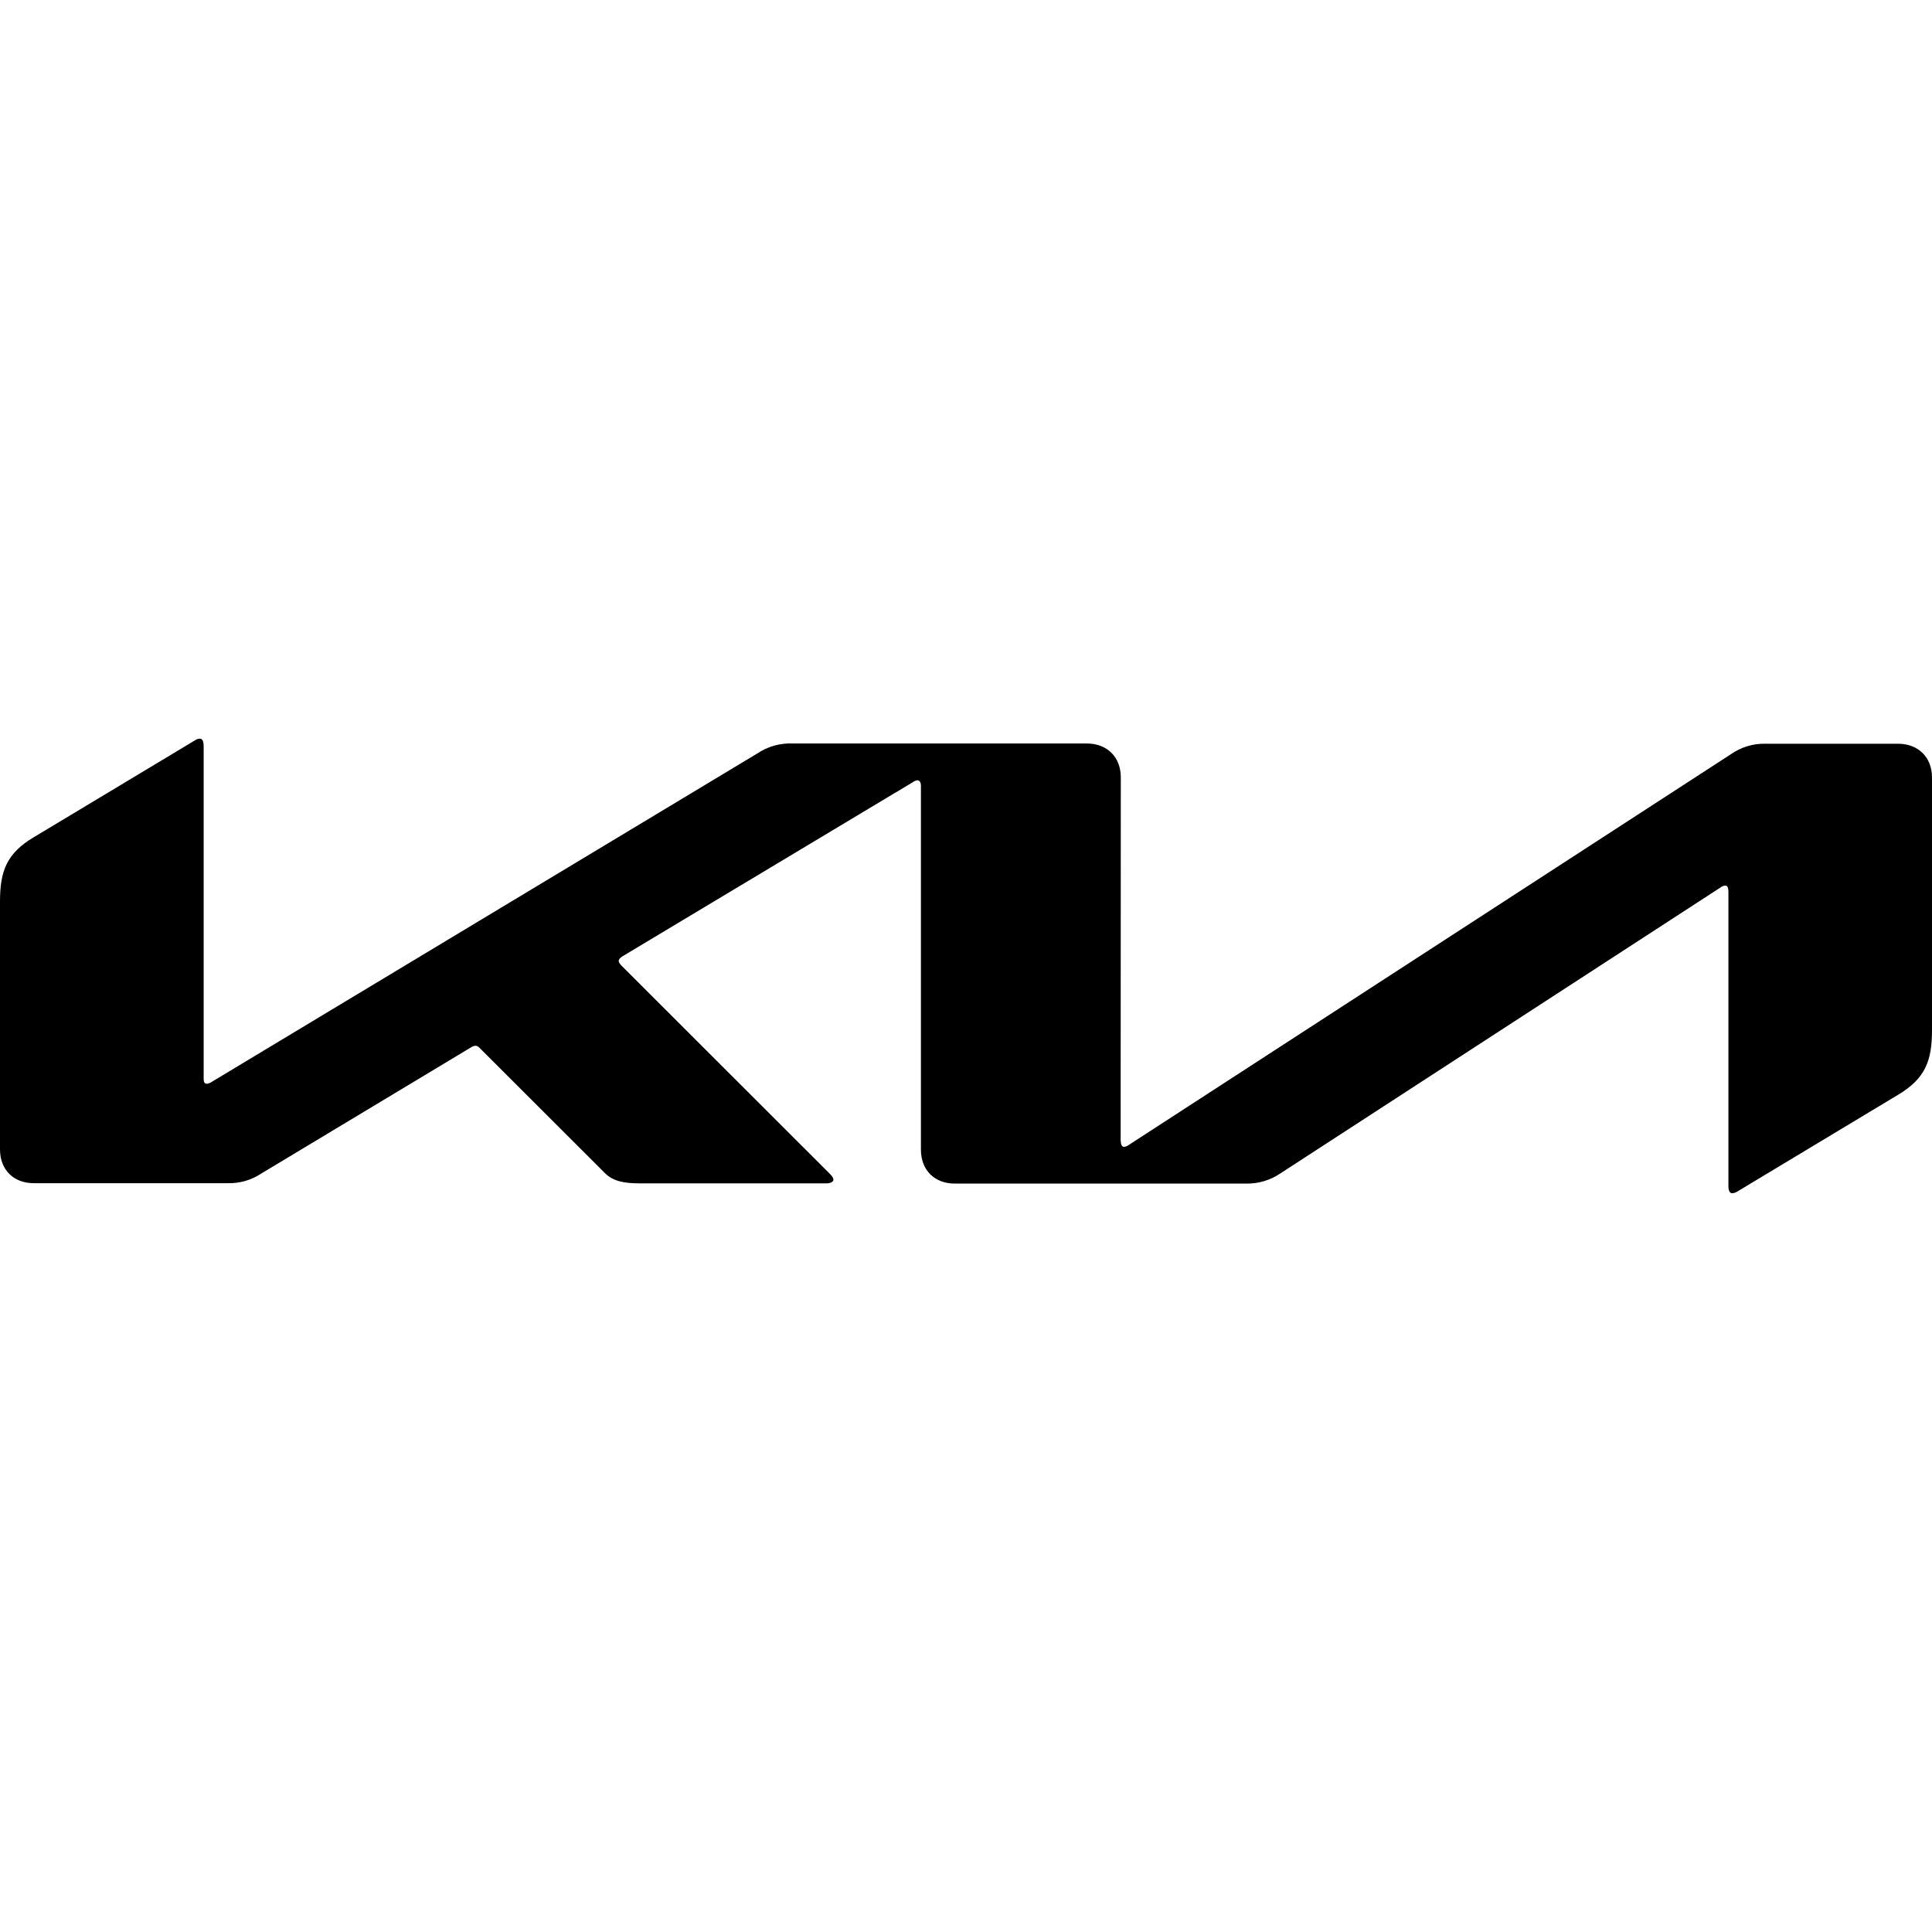
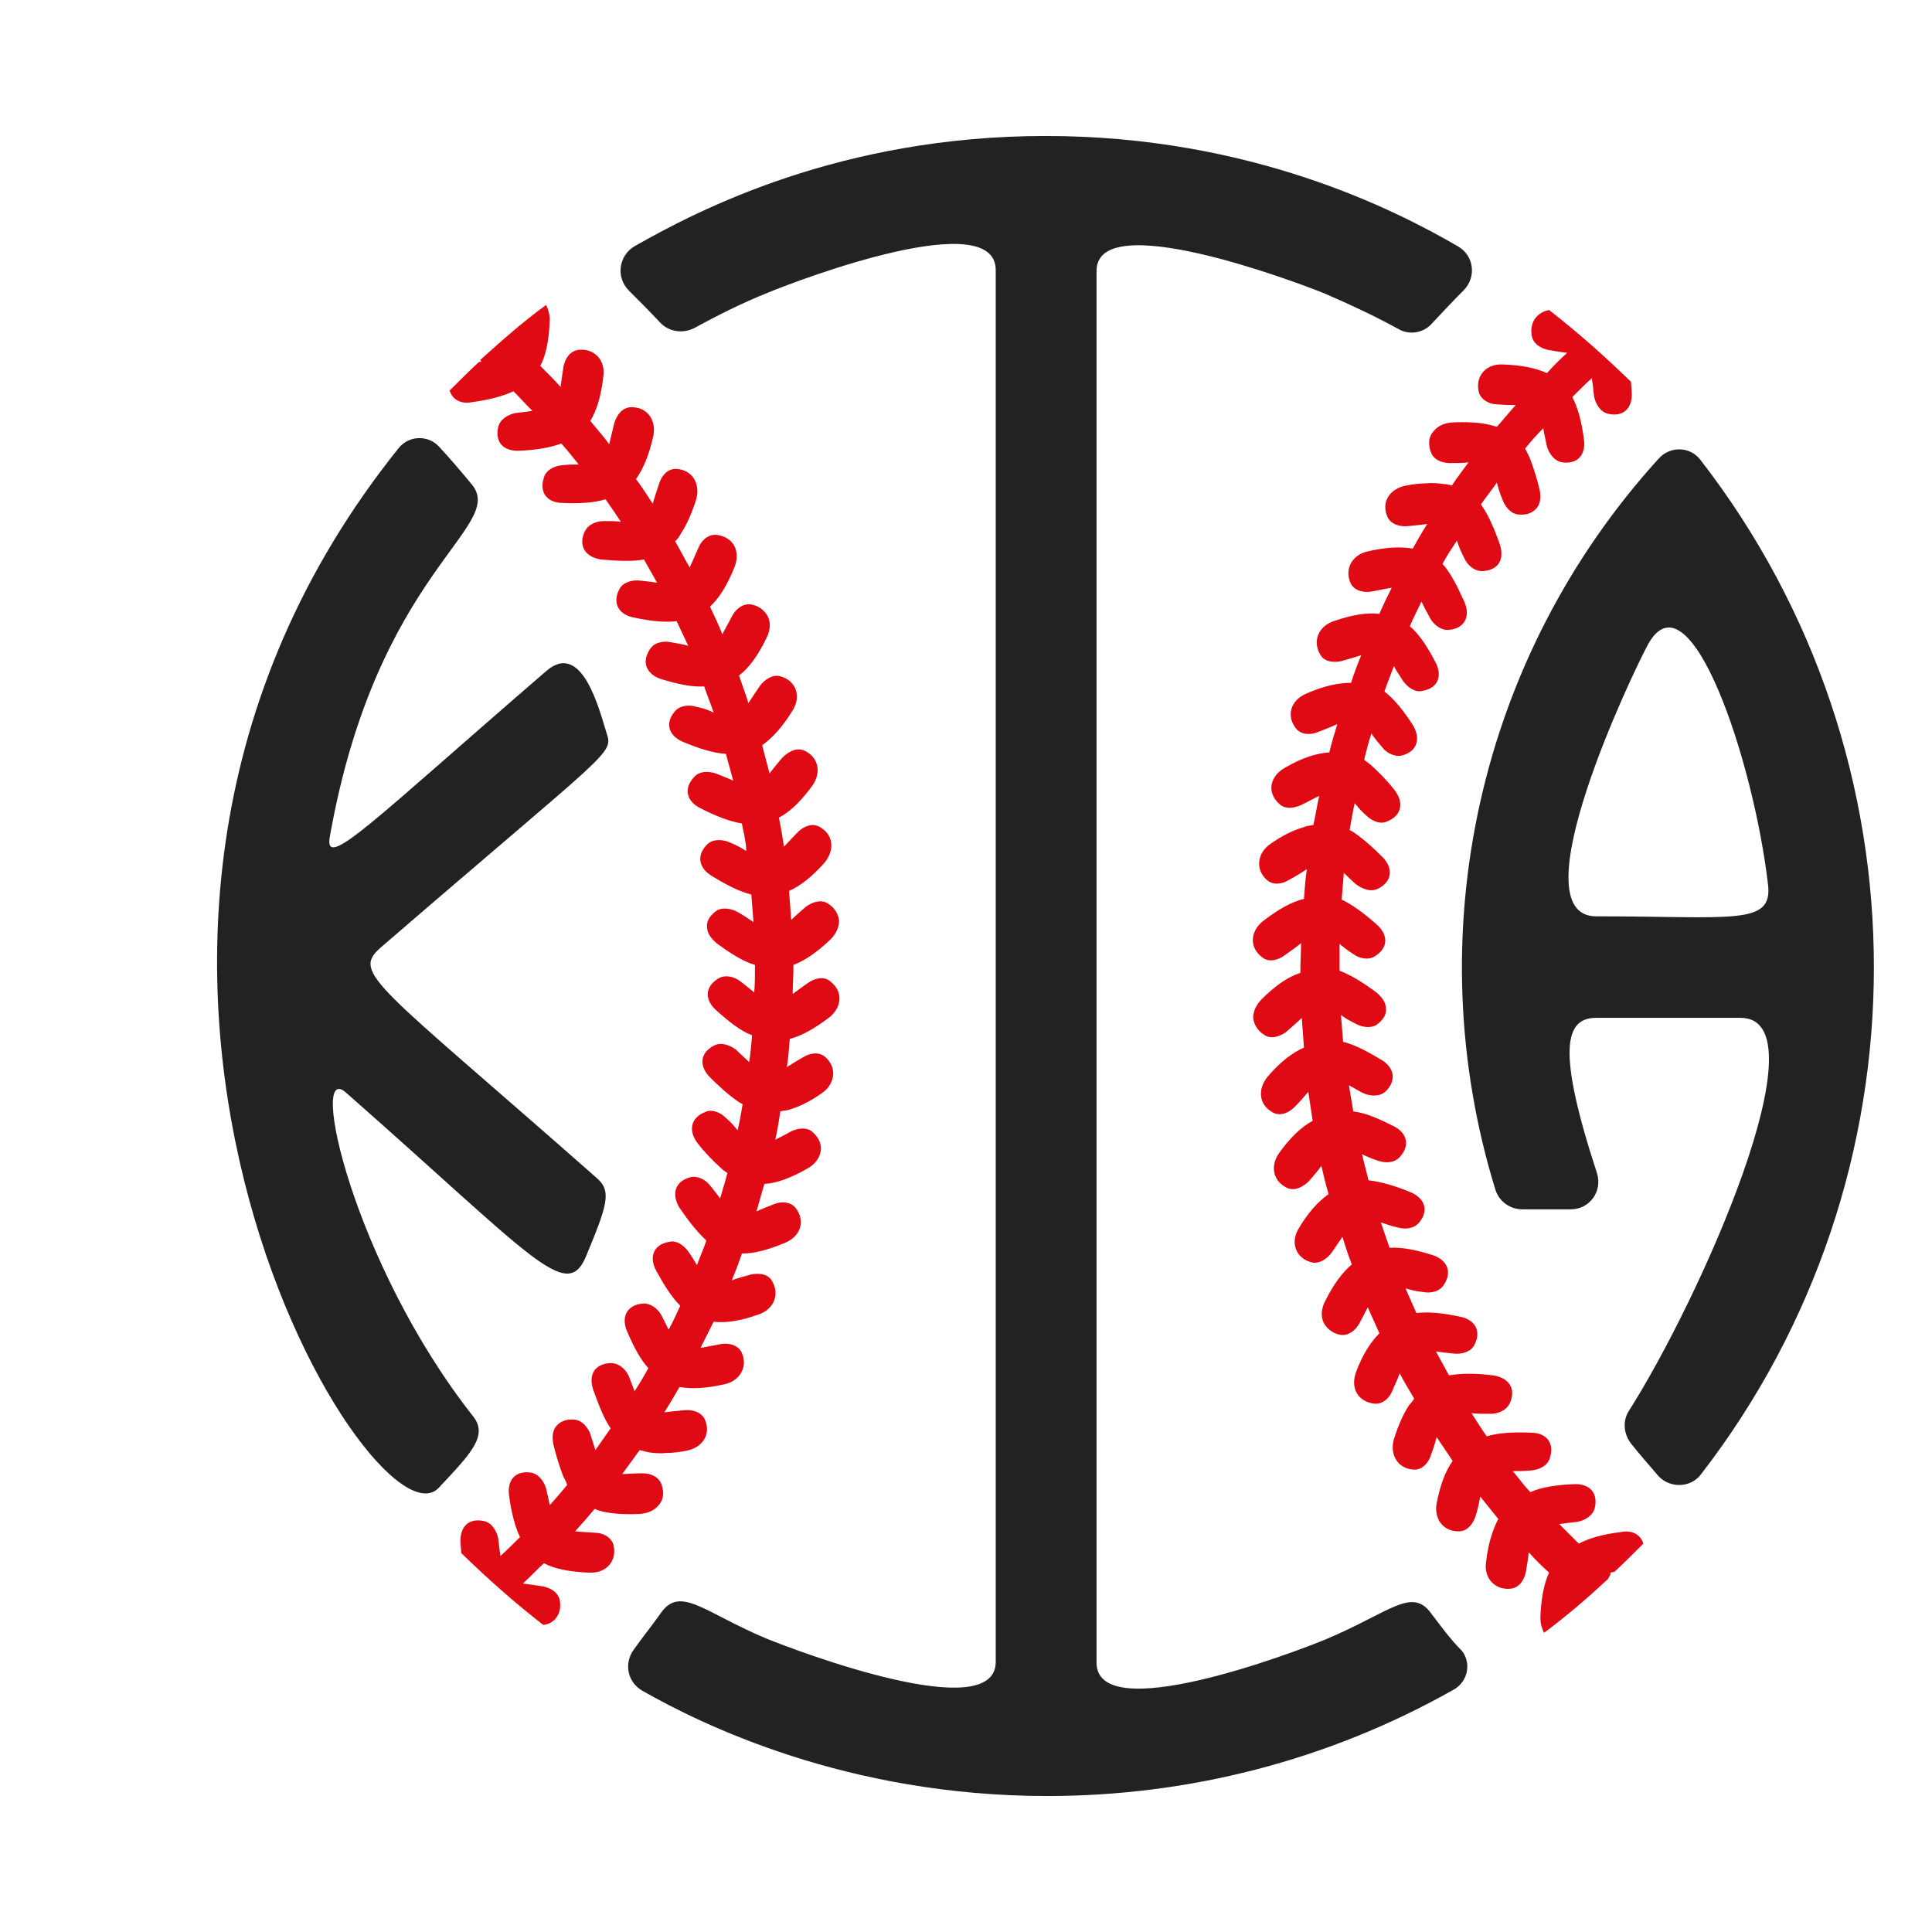
- <svg xmlns="http://www.w3.org/2000/svg" role="img" viewBox="0 0 24 24">
-   <path d="M13.923 14.175c0 .046.015.072.041.072a.123.123 0 0 0 .058-.024l7.48-4.854a.72.72 0 0 1 .432-.13h1.644c.252 0 .422.168.422.42v3.139c0 .38-.084.6-.42.801l-1.994 1.2a.137.137 0 0 1-.067.024c-.024 0-.048-.019-.048-.088v-3.663c0-.043-.012-.071-.041-.071a.113.113 0 0 0-.058.024l-5.466 3.551a.733.733 0 0 1-.42.127h-3.624c-.254 0-.422-.168-.422-.422V9.757c0-.033-.015-.064-.044-.064a.118.118 0 0 0-.057.024L7.732 11.88c-.036.024-.046.041-.046.058 0 .014.008.029.032.055l2.577 2.575c.034.034.058.06.058.089 0 .024-.039.043-.084.043H7.94c-.183 0-.324-.026-.423-.125l-1.562-1.56a.067.067 0 0 0-.048-.024.103.103 0 0 0-.048.015l-2.61 1.57a.72.72 0 0 1-.423.122H.425C.168 14.7 0 14.53 0 14.279v-3.08c0-.38.084-.6.422-.8L2.43 9.192a.103.103 0 0 1 .052-.016c.032 0 .048.03.048.1V13.4c0 .043.01.063.041.063a.144.144 0 0 0 .06-.024L9.407 9.36a.733.733 0 0 1 .446-.124h3.648c.252 0 .422.168.422.42l-.002 4.518z" />
+ <svg xmlns="http://www.w3.org/2000/svg" height="2500" viewBox="-.3 29.35 266.4 228.9" width="2500">
+   <path d="m52.2 141.25c32.2-27.8 32.1-26.6 31.1-29.7-.9-2.8-3.3-12.8-8.3-8.4-24 20.7-30.8 27.8-29.8 22.7 6.5-36.5 24.3-42.5 19.6-48.4-1.5-1.8-3-3.6-4.6-5.3-1.5-1.6-4.1-1.5-5.5.2-55 68.5-3.7 153.2 5.5 143.4 4.4-4.7 6.9-7.2 4.7-9.9-16.6-21.1-22.7-49.2-17.5-44.6 25.8 22.7 30.4 29 33.1 22.6 2.9-7 3.6-9 1.5-10.8-30.5-26.9-33.9-28.2-29.8-31.8zm144.9 91.9c-2.7-3.8-5.6-.3-14.6 3.5-4.6 1.9-31.6 12.1-31.6 3.2v-191.9c0-8.8 27.2 1.4 31.4 3.1 3.5 1.5 6.9 3.1 10.2 4.9 1.5.9 3.5.6 4.7-.8 1.4-1.5 2.8-3 4.3-4.5 1.8-1.8 1.5-4.8-.8-6.1-8.6-5-28.6-15.2-56.8-15.2-28.3 0-47.9 10.2-56.7 15.2-2.2 1.3-2.6 4.3-.8 6.1 1.5 1.5 2.9 2.9 4.3 4.4 1.2 1.3 3.1 1.6 4.7.8 3.3-1.8 6.7-3.5 10.2-4.9 4.6-1.9 31.4-12 31.4-3.1v191.9c0 8.9-27.4-1.5-31.6-3.2-8.6-3.6-11.9-7.4-14.6-3.5-1.2 1.7-2.5 3.3-3.7 5-1.4 1.9-.9 4.5 1.2 5.7 8.1 4.6 28.1 14.5 55.8 14.5 19.3 0 38.6-4.8 56.1-14.7 1.9-1.1 2.4-3.6 1.1-5.3-1.6-1.6-2.9-3.4-4.2-5.1z" fill="#222" />
+   <path d="m221.7 227.45c.2 0 .4-.1.6-.1 1.4-1.3 2.7-2.6 4-3.9-.4-1.3-1.6-1.9-3.1-1.6-2.4.3-4.3.8-5.8 1.6l-2.7-2.7c.7-.1 1.5-.2 2.5-.3 1-.2 2.1-.8 2.4-1.9.5-2.2-.8-3.4-2.9-3.3-2.4.1-4.4.4-6 1.1-.2-.3-.5-.5-.7-.8-.6-.7-1.1-1.4-1.7-2.1.7 0 1.5 0 2.6-.1 1-.1 2.2-.6 2.5-1.7.7-2.1-.5-3.5-2.6-3.5-2.4-.1-4.4 0-6.1.5-.7-1-1.4-2.1-2.1-3.2.7.1 1.5.1 2.6.1 1 0 2.2-.4 2.7-1.5.9-2-.2-3.5-2.3-3.8-2.4-.3-4.4-.3-6.1 0l-1.8-3.3c.7.1 1.5.2 2.5.3s2.3-.2 2.8-1.2c1-1.9.1-3.5-2-3.9-2.4-.5-4.3-.7-6-.5-.5-1.1-1-2.3-1.5-3.4.7.2 1.4.4 2.4.5 1 .2 2.3 0 2.9-1 .6-.9.7-1.8.4-2.5s-1-1.3-2-1.6c-2.2-.7-4.2-1.1-5.9-1-.4-1.2-.8-2.3-1.2-3.5.6.2 1.4.5 2.3.7 1 .3 2.3.2 3-.7 1.4-1.7.7-3.4-1.3-4.2-2.2-.9-4-1.4-5.7-1.6l-.9-3.6c.6.3 1.3.6 2.2.9s2.2.4 3-.5c1.5-1.6 1-3.4-.9-4.3-2-1-3.8-1.8-5.5-2l-.6-3.6c.6.3 1.2.7 2 1.1.9.4 2.2.5 3-.2 1.6-1.5 1.3-3.3-.5-4.4-2-1.2-3.7-2.1-5.3-2.5-.1-1.2-.2-2.5-.3-3.7.5.4 1.2.8 2 1.2.9.5 2.2.7 3 .1.9-.7 1.3-1.4 1.2-2.2 0-.8-.5-1.5-1.3-2.2-1.9-1.4-3.5-2.4-5.1-3v-3.7c.5.4 1.1.9 1.9 1.4.8.6 2.1.9 3 .3 1.9-1.2 1.8-3 .2-4.4-1.7-1.5-3.3-2.7-4.8-3.4.1-1.2.2-2.5.3-3.7.5.5 1 1 1.7 1.6.8.6 2 1.1 3 .6 2-1 2.1-2.8.7-4.3-1.3-1.3-2.4-2.3-3.5-3.1-.4-.3-.7-.5-1.1-.7.2-1.2.4-2.4.7-3.7.4.5.9 1.1 1.6 1.7.7.7 1.9 1.3 2.9.8 2-.8 2.3-2.6 1-4.3-1.1-1.4-2.2-2.5-3.2-3.4-.3-.3-.7-.5-1-.8.3-1.2.6-2.4 1-3.6.4.6.9 1.2 1.5 1.9.6.8 1.8 1.4 2.8 1.1 2.1-.6 2.5-2.4 1.4-4.2-1.3-2-2.5-3.5-3.9-4.6.4-1.2.9-2.4 1.3-3.5.3.6.8 1.3 1.3 2.1.6.8 1.6 1.6 2.7 1.3 2.2-.4 2.7-2.2 1.7-4-1.1-2.1-2.2-3.8-3.5-4.9.5-1.2 1.1-2.3 1.6-3.4.3.6.7 1.4 1.2 2.3s1.5 1.7 2.6 1.6c2.2-.2 3-1.9 2.1-3.9-1-2.2-1.9-4-3-5.2.4-.7.8-1.4 1.2-2 .3-.4.5-.8.8-1.2.2.7.5 1.4 1 2.4.4.9 1.3 1.8 2.5 1.8 2.2-.1 3.1-1.6 2.4-3.7-.8-2.3-1.6-4.1-2.6-5.5.7-1 1.5-2 2.2-3 .2.7.4 1.5.8 2.4.3.9 1.2 2 2.3 2 1.1.1 1.9-.3 2.4-.9s.6-1.5.4-2.5c-.4-1.7-.9-3.2-1.4-4.5l-.6-1.2c.8-1 1.6-1.9 2.5-2.8.1.7.3 1.5.5 2.5.3 1 1 2 2.1 2.2 2.2.3 3.3-1.1 3-3.2-.3-2.3-.8-4.3-1.6-5.8.9-.9 1.8-1.8 2.7-2.6.1.7.2 1.5.3 2.5.2 1 .8 2.1 1.9 2.4 2.2.5 3.4-.8 3.3-2.9 0-.5-.1-1-.1-1.5-3.6-3.5-7.3-6.8-11.3-9.9-1.6.3-2.7 1.6-2.4 3.5.2 1.2 1.3 1.8 2.3 2s1.9.3 2.6.4c-1 .9-1.9 1.8-2.8 2.8-1.5-.7-3.5-1.1-6.1-1.2-2.3-.1-3.8 1.6-3.3 3.8.3 1.1 1.5 1.7 2.5 1.7 1 .1 1.9.1 2.6.1-.9 1-1.7 2-2.6 3-.3-.1-.7-.2-1.1-.3-1.4-.3-3.1-.4-5.1-.3-1.1.1-2 .5-2.6 1.3-.6.7-.7 1.7-.3 2.8s1.6 1.5 2.6 1.5c1.1 0 1.9 0 2.6-.1-.8 1.1-1.6 2.1-2.3 3.2-.3-.1-.7-.2-1.1-.2-.7-.1-1.5-.2-2.4-.1-.8 0-1.8.1-2.8.3-2.2.4-3.5 2.2-2.6 4.3.5 1.1 1.8 1.4 2.8 1.3 1.1-.1 2-.2 2.7-.3-.7 1.1-1.4 2.3-2 3.4-1.7-.3-3.7-.2-6.3.4-2.1.5-3.2 2.5-2.2 4.5.6 1 1.9 1.2 2.9 1 1.1-.2 2-.4 2.7-.5-.6 1.2-1.2 2.4-1.7 3.6-1.7-.2-3.7.1-6.3 1-2.1.7-3 2.8-1.8 4.7.6 1 2 1 2.9.8 1.1-.3 2-.6 2.7-.8-.5 1.2-1 2.5-1.4 3.8-1.7 0-3.7.4-6.2 1.5-2.1.9-2.8 3-1.4 4.8.7.9 2.1.9 3 .5 1.1-.4 2-.8 2.7-1.1-.4 1.3-.8 2.6-1.1 3.9-1.7.1-3.7.7-6.1 2.1-2 1.1-2.6 3.3-.9 4.9.8.9 2.1.7 3 .3 1.1-.5 1.9-1 2.6-1.3-.3 1.3-.5 2.7-.8 4-.4.1-.9.1-1.3.3-1.4.4-2.9 1.1-4.6 2.3-1.8 1.2-2.2 3.5-.5 5 .9.8 2.2.5 3 0 1.1-.6 1.9-1.1 2.5-1.5-.2 1.3-.3 2.7-.4 4.1-1.7.4-3.5 1.4-5.7 3.1-1.7 1.4-1.9 3.6 0 5 .9.7 2.2.3 3-.3 1-.7 1.7-1.2 2.3-1.7 0 1.4-.1 2.7-.1 4.1-1.6.5-3.4 1.7-5.3 3.6-.8.8-1.2 1.7-1.2 2.6.1.9.6 1.8 1.6 2.4s2.2.1 3-.5c.9-.8 1.6-1.4 2.1-1.9.1 1.4.2 2.7.3 4.1-1.6.7-3.3 2-5 4-1.4 1.7-1.3 3.9.8 5 1.1.5 2.2-.1 2.9-.8.8-.8 1.4-1.5 1.9-2.1.2 1.3.4 2.7.6 4-1.5.8-3 2.2-4.6 4.4-1.3 1.8-.9 4 1.2 4.9 1.1.4 2.2-.3 2.9-1 .7-.8 1.3-1.5 1.7-2.1.3 1.3.6 2.6 1 3.9-1.4 1-2.8 2.5-4.1 4.7-1.2 1.9-.5 4.1 1.7 4.7 1.1.3 2.2-.5 2.8-1.3.6-.9 1.1-1.6 1.5-2.2.4 1.3.8 2.5 1.3 3.8-1.3 1.1-2.5 2.7-3.7 5.1-.5 1-.6 2-.2 2.9.4.8 1.2 1.5 2.3 1.7s2.1-.6 2.6-1.5.9-1.7 1.2-2.3c.5 1.2 1.1 2.4 1.6 3.6-1.2 1.2-2.3 2.9-3.2 5.3-.8 2.1.1 4.1 2.5 4.4 1.2.1 2.1-.8 2.5-1.8s.8-1.7 1-2.4c.6 1.2 1.3 2.3 2 3.5-.2.3-.4.6-.7.9-.8 1.2-1.5 2.8-2.1 4.7-.6 2.1.5 4.1 2.8 4.2 1.2 0 2-1 2.3-2 .4-1 .6-1.8.8-2.5.7 1.1 1.5 2.2 2.2 3.3-1 1.4-1.7 3.3-2.2 5.8-.4 2.2.9 4 3.2 3.9 1.2-.1 1.9-1.2 2.2-2.2s.5-1.9.6-2.6c.8 1 1.7 2.1 2.5 3.1-.8 1.5-1.4 3.4-1.7 6-.3 2.2 1.3 3.9 3.5 3.6 1.2-.2 1.8-1.3 2-2.3.2-1.1.3-1.9.4-2.7.9 1 1.8 1.9 2.8 2.8-.7 1.5-1.1 3.5-1.2 6.2 0 .8.2 1.5.5 2.1 3.1-2.3 6-4.8 8.8-7.4.5-.8.4-.9.3-.9zm-144.8 3.9c-.2-1.2-1.3-1.8-2.3-2-1.2-.2-2.1-.3-2.8-.4 1-.9 1.9-1.9 2.9-2.8 1.5.8 3.6 1.2 6.3 1.3 2.3.1 3.8-1.6 3.3-3.8-.3-1.1-1.5-1.7-2.5-1.7-1.2-.1-2.1-.1-2.8-.2.9-1 1.8-2 2.7-3.1.4.2.8.3 1.2.4 1.4.3 3.1.4 5.1.3 1.1-.1 2-.5 2.6-1.3.6-.7.7-1.7.3-2.8s-1.6-1.5-2.6-1.5c-1.2 0-2.1.1-2.8.1l2.4-3.3 1.2.3c.7.1 1.5.2 2.4.1.8 0 1.8-.1 2.8-.3 2.2-.4 3.5-2.2 2.6-4.3-.5-1.1-1.8-1.4-2.8-1.3-1.1.1-2.1.2-2.8.3.7-1.1 1.4-2.3 2.1-3.5 1.7.3 3.7.2 6.3-.4 2.1-.5 3.2-2.5 2.2-4.5-.6-1-1.9-1.2-2.9-1-1.1.2-2 .4-2.7.5l1.8-3.6c1.7.2 3.7-.1 6.2-1 2.1-.7 3-2.8 1.8-4.7-.6-1-2-1-2.9-.8-1 .3-1.9.5-2.6.8.5-1.2 1-2.5 1.4-3.7 1.7 0 3.6-.5 6-1.5 2.1-.9 2.8-3 1.4-4.8-.7-.9-2.1-.9-3-.5-1 .4-1.8.7-2.4 1 .4-1.3.7-2.5 1.1-3.8 1.7-.1 3.6-.8 5.9-2.1 2-1.1 2.6-3.3.9-4.9-.8-.9-2.1-.7-3-.3-.9.5-1.7.9-2.3 1.2.3-1.3.5-2.6.7-3.9.3-.1.7-.1 1.1-.2 1.4-.4 2.9-1.1 4.6-2.3 1.8-1.2 2.2-3.5.5-5-.9-.8-2.2-.5-3 0-.9.5-1.7 1-2.3 1.4.2-1.3.3-2.6.4-3.9 1.6-.4 3.4-1.4 5.5-3 1.7-1.4 1.9-3.6 0-5-.9-.7-2.2-.3-3 .3-.9.6-1.5 1.1-2.1 1.5 0-1.2.1-2.3.1-3.5v-.5c1.6-.6 3.2-1.7 5.1-3.5.8-.8 1.2-1.7 1.2-2.6-.1-.9-.6-1.8-1.6-2.4s-2.2-.1-3 .5c-.8.7-1.5 1.3-2 1.8-.1-1.3-.2-2.7-.3-4 1.6-.7 3.2-2 4.9-3.9 1.4-1.7 1.3-3.9-.8-5-1.1-.5-2.2.1-2.9.8-.8.8-1.4 1.5-1.9 2-.2-1.3-.4-2.6-.7-4 1.5-.8 3-2.2 4.6-4.4 1.3-1.8.9-4-1.2-4.9-1.1-.4-2.2.3-2.9 1-.8.9-1.3 1.6-1.8 2.2-.3-1.3-.7-2.6-1-3.9 1.4-1 2.8-2.5 4.2-4.8 1.2-1.9.5-4.1-1.7-4.7-1.1-.3-2.2.5-2.8 1.3-.7 1-1.2 1.8-1.6 2.4-.4-1.3-.9-2.6-1.3-3.8 1.4-1.1 2.6-2.7 3.8-5.2.5-1 .6-2 .2-2.9-.4-.8-1.2-1.5-2.3-1.7s-2.1.6-2.6 1.5c-.6 1.1-1 1.9-1.4 2.6-.5-1.3-1.1-2.5-1.7-3.8 1.3-1.2 2.4-3 3.4-5.5.8-2.1-.1-4.1-2.5-4.4-1.2-.1-2.1.8-2.5 1.8-.5 1.1-.9 2-1.2 2.7-.7-1.2-1.3-2.4-2-3.6.3-.3.6-.7.8-1.1.8-1.2 1.5-2.8 2.1-4.7.6-2.1-.5-4.1-2.8-4.2-1.2 0-2 1-2.3 2-.4 1.2-.7 2.1-.9 2.8-.7-1.1-1.5-2.3-2.3-3.4 1-1.4 1.8-3.3 2.4-6 .4-2.2-.9-4-3.2-3.9-1.2.1-1.9 1.2-2.2 2.2-.3 1.2-.5 2.1-.7 2.9-.8-1.1-1.7-2.1-2.6-3.2.9-1.5 1.5-3.5 1.8-6.2.3-2.2-1.3-3.9-3.5-3.6-1.2.2-1.8 1.3-2 2.3-.2 1.2-.3 2.1-.4 2.8-.9-1-1.9-2-2.8-2.9.8-1.5 1.2-3.6 1.3-6.3 0-.8-.2-1.5-.5-2.1-3.3 2.4-6.2 5-9.1 7.6l.2.2c-.1 0-.3.1-.4.1-1.4 1.3-2.7 2.6-4 3.9.4 1.3 1.6 1.9 3.1 1.6 2.3-.3 4.2-.8 5.7-1.5.9.9 1.7 1.8 2.6 2.7-.6.1-1.4.2-2.3.3-1 .2-2.1.8-2.4 1.9-.5 2.2.8 3.4 2.9 3.3 2.3-.1 4.2-.4 5.8-1 .8.9 1.6 1.9 2.4 2.9-.6 0-1.4 0-2.3.1-1 .1-2.2.6-2.5 1.7-.7 2.1.5 3.5 2.6 3.5 2.3.1 4.2 0 5.9-.5.7 1 1.4 2 2.1 3.1-.6-.1-1.4-.1-2.3-.1-1 0-2.2.4-2.7 1.5-.9 2 .2 3.5 2.3 3.8 2.3.2 4.3.3 5.9 0 .6 1.1 1.2 2.1 1.8 3.2-.6-.1-1.4-.2-2.4-.3s-2.3.2-2.8 1.2c-1 1.9-.1 3.5 2 3.9 2.3.5 4.3.7 5.9.5.5 1.1 1.1 2.3 1.6 3.4-.6-.2-1.4-.3-2.4-.5s-2.3 0-2.9 1c-.6.9-.7 1.8-.4 2.5s1 1.3 2 1.6c2.3.7 4.2 1.1 5.9 1 .4 1.2.9 2.4 1.3 3.6-.6-.3-1.4-.6-2.4-.8-1-.3-2.3-.2-3 .7-1.4 1.7-.7 3.4 1.3 4.2 2.2.9 4.1 1.5 5.8 1.6.3 1.2.7 2.5 1 3.7-.6-.3-1.4-.6-2.4-1-.9-.3-2.2-.4-3 .5-1.5 1.6-1 3.4.9 4.3 2.1 1.1 4 1.8 5.7 2.1.1.7.3 1.3.4 2 .1.6.2 1.2.2 1.8-.6-.4-1.3-.8-2.3-1.2-.9-.4-2.2-.5-3 .2-1.6 1.5-1.3 3.3.5 4.4 2.1 1.3 3.9 2.2 5.5 2.6.1 1.3.2 2.5.3 3.8-.6-.4-1.3-.9-2.2-1.4s-2.2-.7-3-.1c-.9.7-1.3 1.4-1.2 2.2 0 .8.5 1.5 1.3 2.2 1.9 1.4 3.6 2.5 5.3 3v.4c0 1.1 0 2.2-.1 3.4-.5-.4-1.2-1-2-1.6s-2.1-.9-3-.3c-1.9 1.2-1.8 3-.2 4.4 1.8 1.6 3.3 2.8 4.9 3.4-.1 1.2-.2 2.5-.4 3.7-.5-.5-1.1-1-1.8-1.7-.8-.6-2-1.1-3-.6-2 1-2.1 2.8-.7 4.3 1.3 1.3 2.4 2.3 3.5 3.1.4.3.7.5 1.1.7-.2 1.2-.4 2.4-.7 3.6-.4-.5-.9-1.1-1.6-1.7-.7-.7-1.9-1.3-2.9-.8-2 .8-2.3 2.6-1 4.3 1.1 1.4 2.2 2.5 3.2 3.4.3.3.6.5.9.7-.3 1.2-.7 2.4-1 3.5-.4-.5-.8-1.1-1.4-1.8-.6-.8-1.8-1.4-2.8-1.1-2.1.6-2.5 2.4-1.4 4.2 1.3 1.9 2.5 3.4 3.7 4.5-.4 1.2-.9 2.3-1.3 3.4-.3-.5-.7-1.2-1.2-1.9-.6-.8-1.6-1.6-2.7-1.3-2.2.4-2.7 2.2-1.7 4 1.1 2 2.1 3.6 3.3 4.8-.5 1.1-1 2.2-1.6 3.3l-1-2c-.5-.9-1.5-1.7-2.6-1.6-2.2.2-3 1.9-2.1 3.9.9 2.1 1.8 3.8 2.9 5-.6 1.1-1.2 2.1-1.9 3.2-.2-.6-.5-1.3-.8-2.1-.4-.9-1.3-1.8-2.5-1.8-2.2.1-3.1 1.6-2.4 3.7.8 2.2 1.5 4 2.4 5.3l-2.1 3c-.2-.6-.4-1.3-.7-2.2s-1.2-2-2.3-2c-1.1-.1-1.9.3-2.4.9s-.6 1.5-.4 2.5c.4 1.7.9 3.2 1.4 4.5.2.4.4.7.5 1.1-.8 1-1.6 1.9-2.4 2.8-.1-.6-.3-1.4-.5-2.3-.3-1-1-2-2.1-2.2-2.2-.3-3.3 1.1-3 3.2.3 2.3.8 4.2 1.5 5.7-.9.9-1.8 1.8-2.7 2.6-.1-.7-.2-1.5-.3-2.4-.2-1-.8-2.1-1.9-2.4-2.2-.5-3.4.8-3.3 2.9 0 .5.1 1 .1 1.5 3.6 3.5 7.3 6.8 11.3 9.9 1.5-.1 2.6-1.5 2.3-3.3z" fill="#df0a14" />
+   <path d="m234.2 74.05c-1.4-1.9-4.2-2-5.8-.2-24.9 27.4-33.3 65.8-22.5 100.8.5 1.6 2 2.7 3.7 2.7h6.7c2.6 0 4.4-2.5 3.6-5-5.6-17.1-4.4-21.4-.1-21.4h19.9c11.7 0-5.6 38.8-15.4 54.2-.9 1.4-.7 3.2.3 4.5 1.2 1.5 2.5 3 3.8 4.5 1.6 1.7 4.4 1.6 5.8-.2 31.8-41.1 31.9-98.7 0-139.9zm-14.4 62.9c-11 0 5-33.6 7.2-37.6 5.7-10 14.5 16 16.5 33.3.6 5.6-4.9 4.3-23.7 4.3z" fill="#222" />
</svg>
